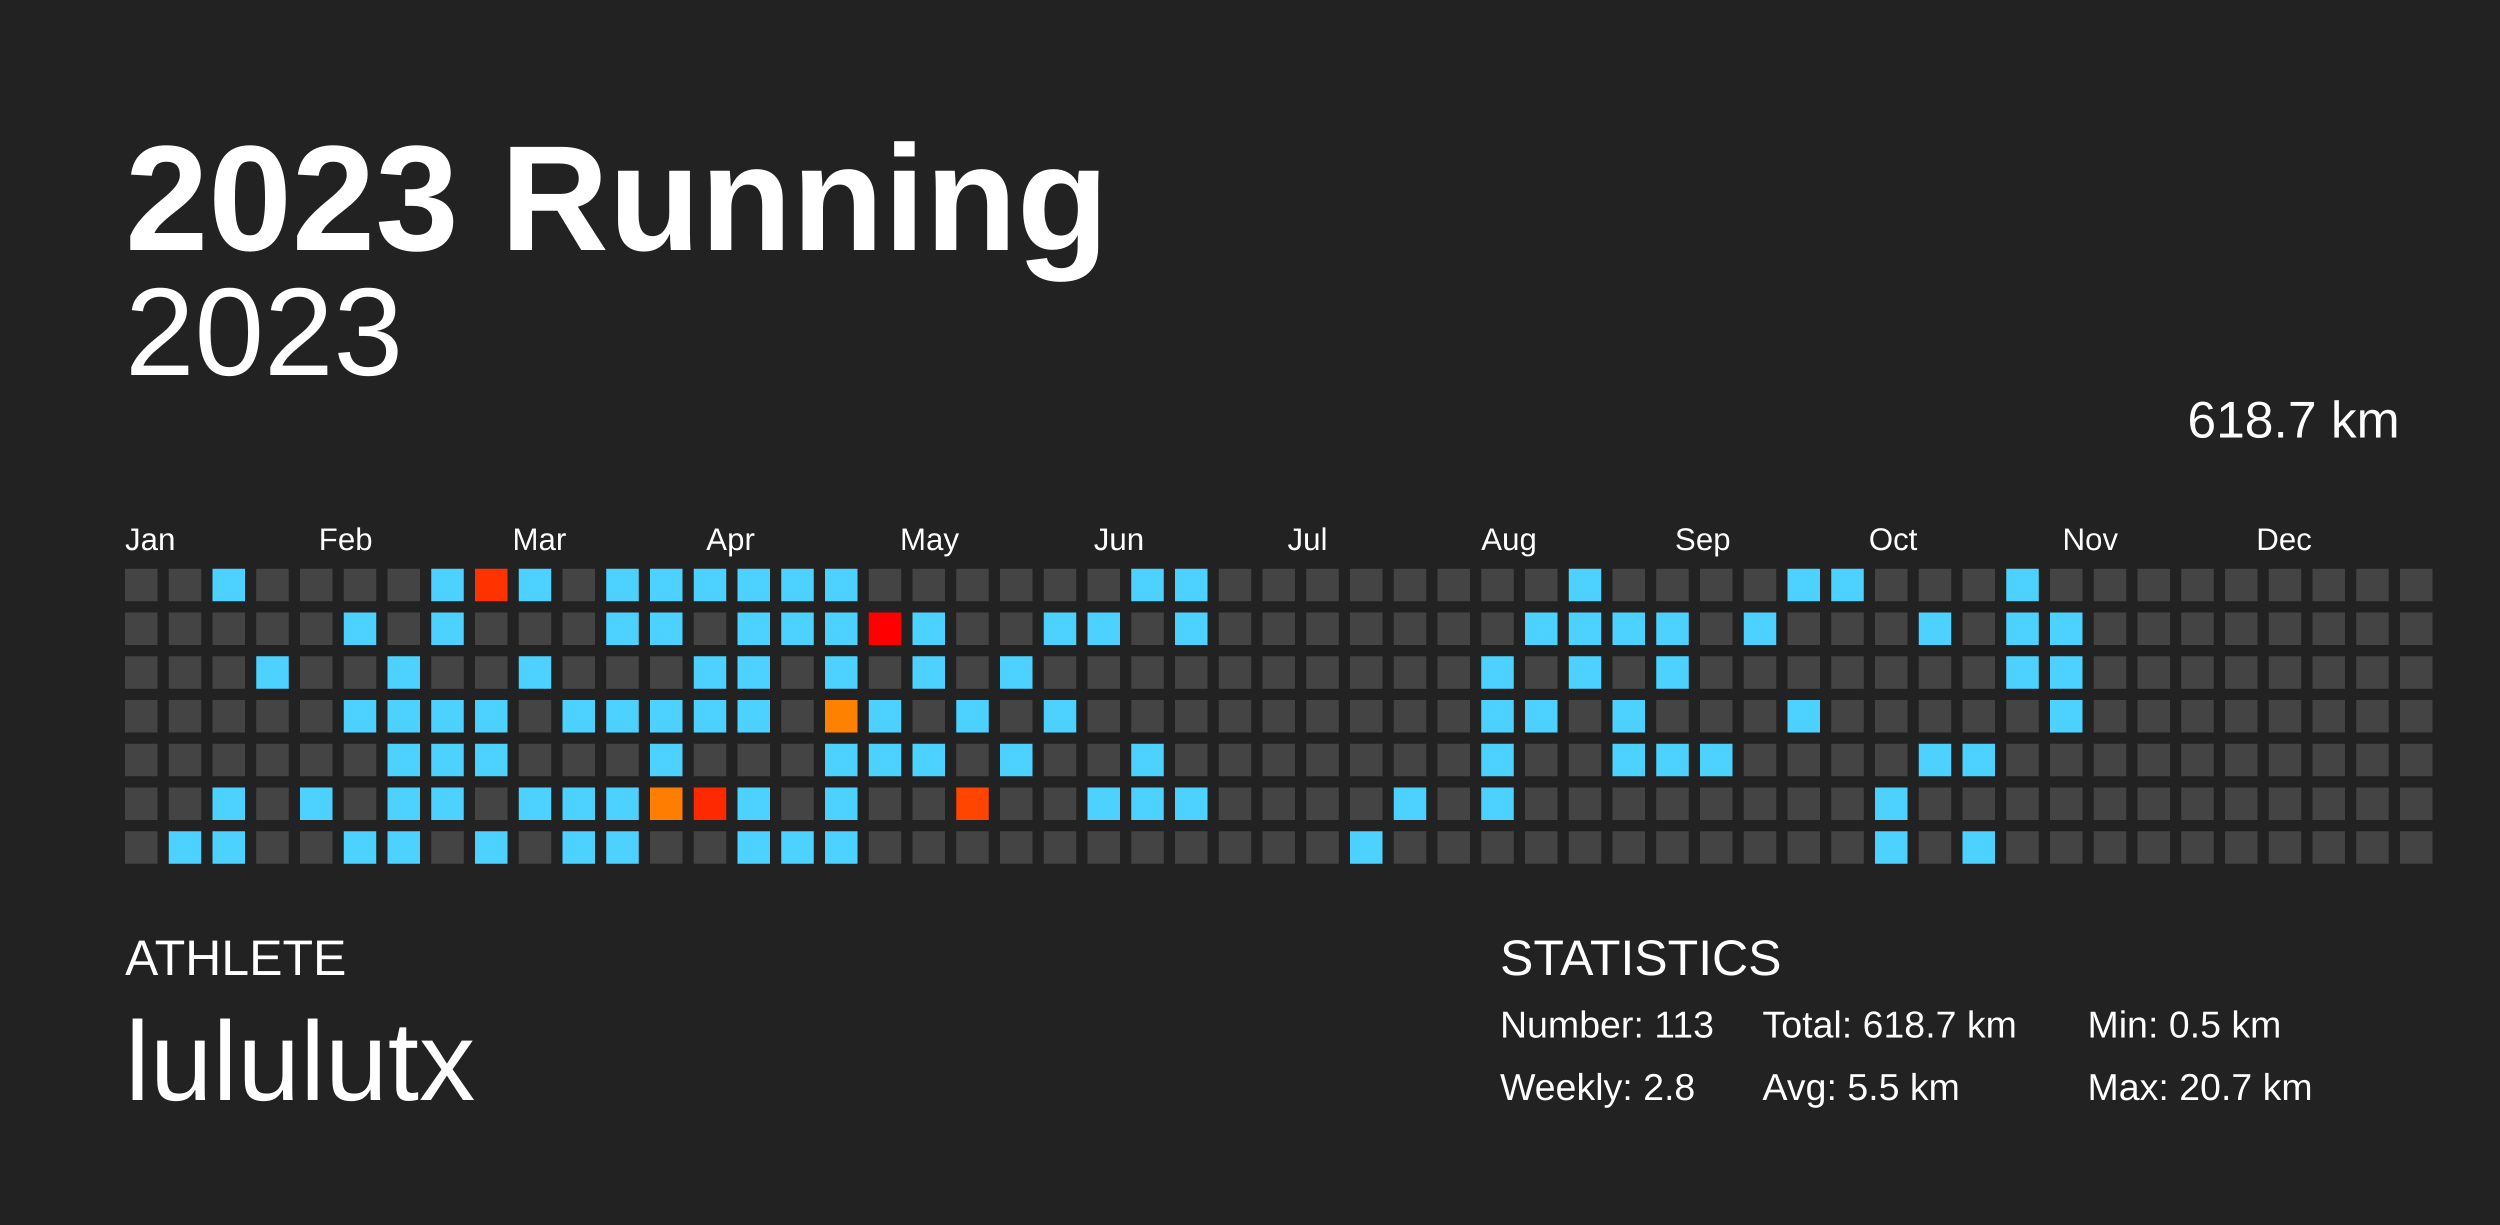
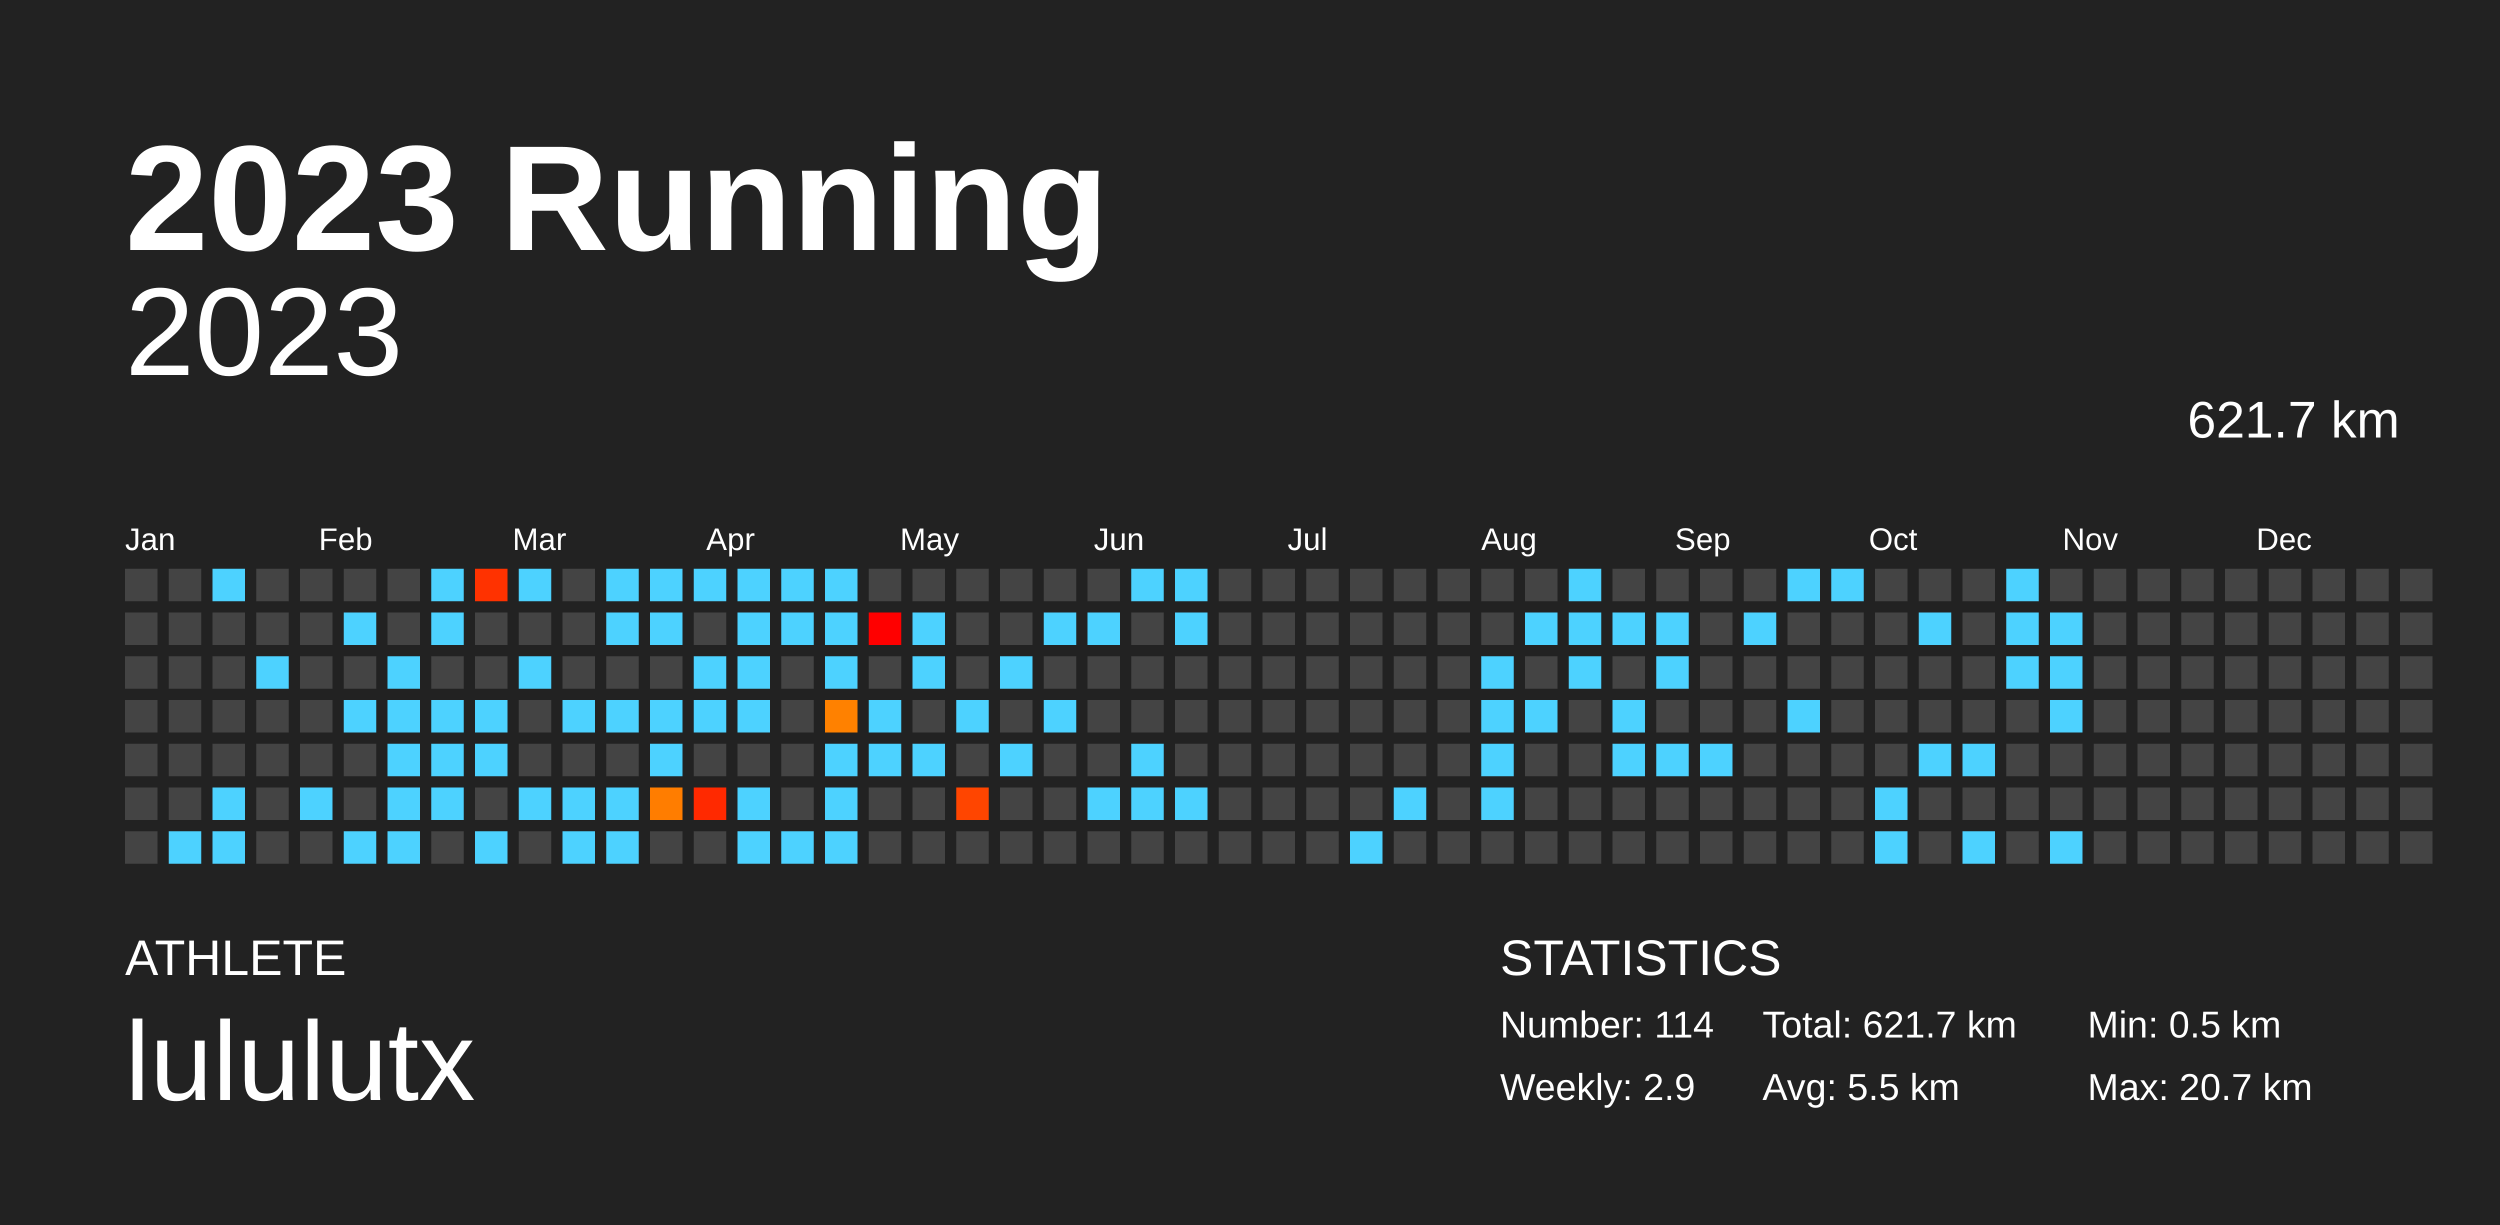
<svg xmlns="http://www.w3.org/2000/svg" baseProfile="full" height="98mm" version="1.1" viewBox="0,0,200,98" width="200mm">
  <defs />
  <rect fill="#222222" height="98" width="200" x="0" y="0" />
  <text fill="#FFFFFF" style="font-size:12px; font-family:Arial; font-weight:bold;" x="10" y="20">2023 Running</text>
  <text fill="#FFFFFF" style="font-size:4px; font-family:Arial" x="10" y="78">ATHLETE</text>
  <text fill="#FFFFFF" style="font-size:9px; font-family:Arial" x="10" y="88">lululutx</text>
  <text fill="#FFFFFF" style="font-size:4px; font-family:Arial" x="120" y="78">STATISTICS</text>
-   <text fill="#FFFFFF" style="font-size:3px; font-family:Arial" x="120" y="83">Number: 113</text>
-   <text fill="#FFFFFF" style="font-size:3px; font-family:Arial" x="120" y="88">Weekly: 2.8</text>
-   <text fill="#FFFFFF" style="font-size:3px; font-family:Arial" x="141" y="83">Total: 618.7 km</text>
+   <text fill="#FFFFFF" style="font-size:3px; font-family:Arial" x="120" y="83">Number: 114</text>
+   <text fill="#FFFFFF" style="font-size:3px; font-family:Arial" x="120" y="88">Weekly: 2.9</text>
+   <text fill="#FFFFFF" style="font-size:3px; font-family:Arial" x="141" y="83">Total: 621.7 km</text>
  <text fill="#FFFFFF" style="font-size:3px; font-family:Arial" x="141" y="88">Avg: 5.5 km</text>
  <text fill="#FFFFFF" style="font-size:3px; font-family:Arial" x="167" y="83">Min: 0.5 km</text>
  <text fill="#FFFFFF" style="font-size:3px; font-family:Arial" x="167" y="88">Max: 20.7 km</text>
  <text alignment-baseline="hanging" fill="#FFFFFF" style="font-size:10.0px; font-family:Arial;" x="10" y="30">2023</text>
-   <text alignment-baseline="hanging" fill="#FFFFFF" style="font-size:4.125px; font-family:Arial;" x="175" y="35">618.7 km</text>
+   <text alignment-baseline="hanging" fill="#FFFFFF" style="font-size:4.125px; font-family:Arial;" x="175" y="35">621.7 km</text>
  <text fill="#FFFFFF" style="font-size:2.5px; font-family:Arial" x="10.0" y="44">Jan</text>
  <text fill="#FFFFFF" style="font-size:2.5px; font-family:Arial" x="25.5" y="44">Feb</text>
  <text fill="#FFFFFF" style="font-size:2.5px; font-family:Arial" x="41.0" y="44">Mar</text>
  <text fill="#FFFFFF" style="font-size:2.5px; font-family:Arial" x="56.5" y="44">Apr</text>
  <text fill="#FFFFFF" style="font-size:2.5px; font-family:Arial" x="72.0" y="44">May</text>
  <text fill="#FFFFFF" style="font-size:2.5px; font-family:Arial" x="87.5" y="44">Jun</text>
  <text fill="#FFFFFF" style="font-size:2.5px; font-family:Arial" x="103.0" y="44">Jul</text>
  <text fill="#FFFFFF" style="font-size:2.5px; font-family:Arial" x="118.5" y="44">Aug</text>
  <text fill="#FFFFFF" style="font-size:2.5px; font-family:Arial" x="134.0" y="44">Sep</text>
  <text fill="#FFFFFF" style="font-size:2.5px; font-family:Arial" x="149.5" y="44">Oct</text>
  <text fill="#FFFFFF" style="font-size:2.5px; font-family:Arial" x="165.0" y="44">Nov</text>
  <text fill="#FFFFFF" style="font-size:2.5px; font-family:Arial" x="180.5" y="44">Dec</text>
  <rect fill="#444444" height="2.6" width="2.6" x="10.0" y="45.5" />
  <rect fill="#444444" height="2.6" width="2.6" x="10.0" y="49.0" />
  <rect fill="#444444" height="2.6" width="2.6" x="10.0" y="52.5" />
  <rect fill="#444444" height="2.6" width="2.6" x="10.0" y="56.0" />
  <rect fill="#444444" height="2.6" width="2.6" x="10.0" y="59.5" />
  <rect fill="#444444" height="2.6" width="2.6" x="10.0" y="63.0" />
  <rect fill="#444444" height="2.6" width="2.6" x="10.0" y="66.5" />
  <rect fill="#444444" height="2.6" width="2.6" x="13.5" y="45.5" />
  <rect fill="#444444" height="2.6" width="2.6" x="13.5" y="49.0" />
  <rect fill="#444444" height="2.6" width="2.6" x="13.5" y="52.5" />
  <rect fill="#444444" height="2.6" width="2.6" x="13.5" y="56.0" />
  <rect fill="#444444" height="2.6" width="2.6" x="13.5" y="59.5" />
  <rect fill="#444444" height="2.6" width="2.6" x="13.5" y="63.0" />
  <rect fill="#4dd2ff" height="2.6" width="2.6" x="13.5" y="66.5" />
  <rect fill="#4dd2ff" height="2.6" width="2.6" x="17.0" y="45.5" />
  <rect fill="#444444" height="2.6" width="2.6" x="17.0" y="49.0" />
  <rect fill="#444444" height="2.6" width="2.6" x="17.0" y="52.5" />
  <rect fill="#444444" height="2.6" width="2.6" x="17.0" y="56.0" />
  <rect fill="#444444" height="2.6" width="2.6" x="17.0" y="59.5" />
  <rect fill="#4dd2ff" height="2.6" width="2.6" x="17.0" y="63.0" />
  <rect fill="#4dd2ff" height="2.6" width="2.6" x="17.0" y="66.5" />
  <rect fill="#444444" height="2.6" width="2.6" x="20.5" y="45.5" />
  <rect fill="#444444" height="2.6" width="2.6" x="20.5" y="49.0" />
  <rect fill="#4dd2ff" height="2.6" width="2.6" x="20.5" y="52.5" />
  <rect fill="#444444" height="2.6" width="2.6" x="20.5" y="56.0" />
  <rect fill="#444444" height="2.6" width="2.6" x="20.5" y="59.5" />
  <rect fill="#444444" height="2.6" width="2.6" x="20.5" y="63.0" />
  <rect fill="#444444" height="2.6" width="2.6" x="20.5" y="66.5" />
  <rect fill="#444444" height="2.6" width="2.6" x="24.0" y="45.5" />
  <rect fill="#444444" height="2.6" width="2.6" x="24.0" y="49.0" />
  <rect fill="#444444" height="2.6" width="2.6" x="24.0" y="52.5" />
  <rect fill="#444444" height="2.6" width="2.6" x="24.0" y="56.0" />
  <rect fill="#444444" height="2.6" width="2.6" x="24.0" y="59.5" />
  <rect fill="#4dd2ff" height="2.6" width="2.6" x="24.0" y="63.0" />
  <rect fill="#444444" height="2.6" width="2.6" x="24.0" y="66.5" />
  <rect fill="#444444" height="2.6" width="2.6" x="27.5" y="45.5" />
  <rect fill="#4dd2ff" height="2.6" width="2.6" x="27.5" y="49.0" />
  <rect fill="#444444" height="2.6" width="2.6" x="27.5" y="52.5" />
  <rect fill="#4dd2ff" height="2.6" width="2.6" x="27.5" y="56.0" />
  <rect fill="#444444" height="2.6" width="2.6" x="27.5" y="59.5" />
  <rect fill="#444444" height="2.6" width="2.6" x="27.5" y="63.0" />
  <rect fill="#4dd2ff" height="2.6" width="2.6" x="27.5" y="66.5" />
  <rect fill="#444444" height="2.6" width="2.6" x="31.0" y="45.5" />
  <rect fill="#444444" height="2.6" width="2.6" x="31.0" y="49.0" />
  <rect fill="#4dd2ff" height="2.6" width="2.6" x="31.0" y="52.5" />
  <rect fill="#4dd2ff" height="2.6" width="2.6" x="31.0" y="56.0" />
  <rect fill="#4dd2ff" height="2.6" width="2.6" x="31.0" y="59.5" />
  <rect fill="#4dd2ff" height="2.6" width="2.6" x="31.0" y="63.0" />
  <rect fill="#4dd2ff" height="2.6" width="2.6" x="31.0" y="66.5" />
  <rect fill="#4dd2ff" height="2.6" width="2.6" x="34.5" y="45.5" />
  <rect fill="#4dd2ff" height="2.6" width="2.6" x="34.5" y="49.0" />
  <rect fill="#444444" height="2.6" width="2.6" x="34.5" y="52.5" />
  <rect fill="#4dd2ff" height="2.6" width="2.6" x="34.5" y="56.0" />
  <rect fill="#4dd2ff" height="2.6" width="2.6" x="34.5" y="59.5" />
  <rect fill="#4dd2ff" height="2.6" width="2.6" x="34.5" y="63.0" />
  <rect fill="#444444" height="2.6" width="2.6" x="34.5" y="66.5" />
  <rect fill="#ff3200" height="2.6" width="2.6" x="38.0" y="45.5" />
  <rect fill="#444444" height="2.6" width="2.6" x="38.0" y="49.0" />
  <rect fill="#444444" height="2.6" width="2.6" x="38.0" y="52.5" />
  <rect fill="#4dd2ff" height="2.6" width="2.6" x="38.0" y="56.0" />
  <rect fill="#4dd2ff" height="2.6" width="2.6" x="38.0" y="59.5" />
  <rect fill="#444444" height="2.6" width="2.6" x="38.0" y="63.0" />
  <rect fill="#4dd2ff" height="2.6" width="2.6" x="38.0" y="66.5" />
  <rect fill="#4dd2ff" height="2.6" width="2.6" x="41.5" y="45.5" />
  <rect fill="#444444" height="2.6" width="2.6" x="41.5" y="49.0" />
  <rect fill="#4dd2ff" height="2.6" width="2.6" x="41.5" y="52.5" />
  <rect fill="#444444" height="2.6" width="2.6" x="41.5" y="56.0" />
  <rect fill="#444444" height="2.6" width="2.6" x="41.5" y="59.5" />
  <rect fill="#4dd2ff" height="2.6" width="2.6" x="41.5" y="63.0" />
  <rect fill="#444444" height="2.6" width="2.6" x="41.5" y="66.5" />
  <rect fill="#444444" height="2.6" width="2.6" x="45.0" y="45.5" />
  <rect fill="#444444" height="2.6" width="2.6" x="45.0" y="49.0" />
  <rect fill="#444444" height="2.6" width="2.6" x="45.0" y="52.5" />
  <rect fill="#4dd2ff" height="2.6" width="2.6" x="45.0" y="56.0" />
  <rect fill="#444444" height="2.6" width="2.6" x="45.0" y="59.5" />
  <rect fill="#4dd2ff" height="2.6" width="2.6" x="45.0" y="63.0" />
  <rect fill="#4dd2ff" height="2.6" width="2.6" x="45.0" y="66.5" />
  <rect fill="#4dd2ff" height="2.6" width="2.6" x="48.5" y="45.5" />
  <rect fill="#4dd2ff" height="2.6" width="2.6" x="48.5" y="49.0" />
  <rect fill="#444444" height="2.6" width="2.6" x="48.5" y="52.5" />
  <rect fill="#4dd2ff" height="2.6" width="2.6" x="48.5" y="56.0" />
  <rect fill="#444444" height="2.6" width="2.6" x="48.5" y="59.5" />
  <rect fill="#4dd2ff" height="2.6" width="2.6" x="48.5" y="63.0" />
  <rect fill="#4dd2ff" height="2.6" width="2.6" x="48.5" y="66.5" />
  <rect fill="#4dd2ff" height="2.6" width="2.6" x="52.0" y="45.5" />
  <rect fill="#4dd2ff" height="2.6" width="2.6" x="52.0" y="49.0" />
  <rect fill="#444444" height="2.6" width="2.6" x="52.0" y="52.5" />
  <rect fill="#4dd2ff" height="2.6" width="2.6" x="52.0" y="56.0" />
  <rect fill="#4dd2ff" height="2.6" width="2.6" x="52.0" y="59.5" />
  <rect fill="#ff7d00" height="2.6" width="2.6" x="52.0" y="63.0" />
  <rect fill="#444444" height="2.6" width="2.6" x="52.0" y="66.5" />
  <rect fill="#4dd2ff" height="2.6" width="2.6" x="55.5" y="45.5" />
  <rect fill="#444444" height="2.6" width="2.6" x="55.5" y="49.0" />
  <rect fill="#4dd2ff" height="2.6" width="2.6" x="55.5" y="52.5" />
  <rect fill="#4dd2ff" height="2.6" width="2.6" x="55.5" y="56.0" />
  <rect fill="#444444" height="2.6" width="2.6" x="55.5" y="59.5" />
  <rect fill="#ff2900" height="2.6" width="2.6" x="55.5" y="63.0" />
  <rect fill="#444444" height="2.6" width="2.6" x="55.5" y="66.5" />
  <rect fill="#4dd2ff" height="2.6" width="2.6" x="59.0" y="45.5" />
  <rect fill="#4dd2ff" height="2.6" width="2.6" x="59.0" y="49.0" />
  <rect fill="#4dd2ff" height="2.6" width="2.6" x="59.0" y="52.5" />
  <rect fill="#4dd2ff" height="2.6" width="2.6" x="59.0" y="56.0" />
  <rect fill="#444444" height="2.6" width="2.6" x="59.0" y="59.5" />
  <rect fill="#4dd2ff" height="2.6" width="2.6" x="59.0" y="63.0" />
  <rect fill="#4dd2ff" height="2.6" width="2.6" x="59.0" y="66.5" />
  <rect fill="#4dd2ff" height="2.6" width="2.6" x="62.5" y="45.5" />
  <rect fill="#4dd2ff" height="2.6" width="2.6" x="62.5" y="49.0" />
  <rect fill="#444444" height="2.6" width="2.6" x="62.5" y="52.5" />
  <rect fill="#444444" height="2.6" width="2.6" x="62.5" y="56.0" />
  <rect fill="#444444" height="2.6" width="2.6" x="62.5" y="59.5" />
  <rect fill="#444444" height="2.6" width="2.6" x="62.5" y="63.0" />
  <rect fill="#4dd2ff" height="2.6" width="2.6" x="62.5" y="66.5" />
  <rect fill="#4dd2ff" height="2.6" width="2.6" x="66.0" y="45.5" />
  <rect fill="#4dd2ff" height="2.6" width="2.6" x="66.0" y="49.0" />
  <rect fill="#4dd2ff" height="2.6" width="2.6" x="66.0" y="52.5" />
  <rect fill="#ff8100" height="2.6" width="2.6" x="66.0" y="56.0" />
  <rect fill="#4dd2ff" height="2.6" width="2.6" x="66.0" y="59.5" />
  <rect fill="#4dd2ff" height="2.6" width="2.6" x="66.0" y="63.0" />
  <rect fill="#4dd2ff" height="2.6" width="2.6" x="66.0" y="66.5" />
  <rect fill="#444444" height="2.6" width="2.6" x="69.5" y="45.5" />
  <rect fill="red" height="2.6" width="2.6" x="69.5" y="49.0" />
  <rect fill="#444444" height="2.6" width="2.6" x="69.5" y="52.5" />
  <rect fill="#4dd2ff" height="2.6" width="2.6" x="69.5" y="56.0" />
  <rect fill="#4dd2ff" height="2.6" width="2.6" x="69.5" y="59.5" />
  <rect fill="#444444" height="2.6" width="2.6" x="69.5" y="63.0" />
  <rect fill="#444444" height="2.6" width="2.6" x="69.5" y="66.5" />
  <rect fill="#444444" height="2.6" width="2.6" x="73.0" y="45.5" />
  <rect fill="#4dd2ff" height="2.6" width="2.6" x="73.0" y="49.0" />
  <rect fill="#4dd2ff" height="2.6" width="2.6" x="73.0" y="52.5" />
  <rect fill="#444444" height="2.6" width="2.6" x="73.0" y="56.0" />
  <rect fill="#4dd2ff" height="2.6" width="2.6" x="73.0" y="59.5" />
  <rect fill="#444444" height="2.6" width="2.6" x="73.0" y="63.0" />
  <rect fill="#444444" height="2.6" width="2.6" x="73.0" y="66.5" />
  <rect fill="#444444" height="2.6" width="2.6" x="76.5" y="45.5" />
  <rect fill="#444444" height="2.6" width="2.6" x="76.5" y="49.0" />
  <rect fill="#444444" height="2.6" width="2.6" x="76.5" y="52.5" />
  <rect fill="#4dd2ff" height="2.6" width="2.6" x="76.5" y="56.0" />
  <rect fill="#444444" height="2.6" width="2.6" x="76.5" y="59.5" />
  <rect fill="#ff4500" height="2.6" width="2.6" x="76.5" y="63.0" />
  <rect fill="#444444" height="2.6" width="2.6" x="76.5" y="66.5" />
  <rect fill="#444444" height="2.6" width="2.6" x="80.0" y="45.5" />
  <rect fill="#444444" height="2.6" width="2.6" x="80.0" y="49.0" />
  <rect fill="#4dd2ff" height="2.6" width="2.6" x="80.0" y="52.5" />
  <rect fill="#444444" height="2.6" width="2.6" x="80.0" y="56.0" />
  <rect fill="#4dd2ff" height="2.6" width="2.6" x="80.0" y="59.5" />
  <rect fill="#444444" height="2.6" width="2.6" x="80.0" y="63.0" />
  <rect fill="#444444" height="2.6" width="2.6" x="80.0" y="66.5" />
  <rect fill="#444444" height="2.6" width="2.6" x="83.5" y="45.5" />
  <rect fill="#4dd2ff" height="2.6" width="2.6" x="83.5" y="49.0" />
  <rect fill="#444444" height="2.6" width="2.6" x="83.5" y="52.5" />
  <rect fill="#4dd2ff" height="2.6" width="2.6" x="83.5" y="56.0" />
  <rect fill="#444444" height="2.6" width="2.6" x="83.5" y="59.5" />
  <rect fill="#444444" height="2.6" width="2.6" x="83.5" y="63.0" />
  <rect fill="#444444" height="2.6" width="2.6" x="83.5" y="66.5" />
  <rect fill="#444444" height="2.6" width="2.6" x="87.0" y="45.5" />
  <rect fill="#4dd2ff" height="2.6" width="2.6" x="87.0" y="49.0" />
  <rect fill="#444444" height="2.6" width="2.6" x="87.0" y="52.5" />
  <rect fill="#444444" height="2.6" width="2.6" x="87.0" y="56.0" />
  <rect fill="#444444" height="2.6" width="2.6" x="87.0" y="59.5" />
  <rect fill="#4dd2ff" height="2.6" width="2.6" x="87.0" y="63.0" />
  <rect fill="#444444" height="2.6" width="2.6" x="87.0" y="66.5" />
  <rect fill="#4dd2ff" height="2.6" width="2.6" x="90.5" y="45.5" />
  <rect fill="#444444" height="2.6" width="2.6" x="90.5" y="49.0" />
  <rect fill="#444444" height="2.6" width="2.6" x="90.5" y="52.5" />
  <rect fill="#444444" height="2.6" width="2.6" x="90.5" y="56.0" />
  <rect fill="#4dd2ff" height="2.6" width="2.6" x="90.5" y="59.5" />
  <rect fill="#4dd2ff" height="2.6" width="2.6" x="90.5" y="63.0" />
  <rect fill="#444444" height="2.6" width="2.6" x="90.5" y="66.5" />
  <rect fill="#4dd2ff" height="2.6" width="2.6" x="94.0" y="45.5" />
  <rect fill="#4dd2ff" height="2.6" width="2.6" x="94.0" y="49.0" />
  <rect fill="#444444" height="2.6" width="2.6" x="94.0" y="52.5" />
  <rect fill="#444444" height="2.6" width="2.6" x="94.0" y="56.0" />
  <rect fill="#444444" height="2.6" width="2.6" x="94.0" y="59.5" />
  <rect fill="#4dd2ff" height="2.6" width="2.6" x="94.0" y="63.0" />
  <rect fill="#444444" height="2.6" width="2.6" x="94.0" y="66.5" />
  <rect fill="#444444" height="2.6" width="2.6" x="97.5" y="45.5" />
  <rect fill="#444444" height="2.6" width="2.6" x="97.5" y="49.0" />
  <rect fill="#444444" height="2.6" width="2.6" x="97.5" y="52.5" />
  <rect fill="#444444" height="2.6" width="2.6" x="97.5" y="56.0" />
  <rect fill="#444444" height="2.6" width="2.6" x="97.5" y="59.5" />
  <rect fill="#444444" height="2.6" width="2.6" x="97.5" y="63.0" />
  <rect fill="#444444" height="2.6" width="2.6" x="97.5" y="66.5" />
  <rect fill="#444444" height="2.6" width="2.6" x="101.0" y="45.5" />
  <rect fill="#444444" height="2.6" width="2.6" x="101.0" y="49.0" />
  <rect fill="#444444" height="2.6" width="2.6" x="101.0" y="52.5" />
  <rect fill="#444444" height="2.6" width="2.6" x="101.0" y="56.0" />
  <rect fill="#444444" height="2.6" width="2.6" x="101.0" y="59.5" />
  <rect fill="#444444" height="2.6" width="2.6" x="101.0" y="63.0" />
  <rect fill="#444444" height="2.6" width="2.6" x="101.0" y="66.5" />
  <rect fill="#444444" height="2.6" width="2.6" x="104.5" y="45.5" />
  <rect fill="#444444" height="2.6" width="2.6" x="104.5" y="49.0" />
  <rect fill="#444444" height="2.6" width="2.6" x="104.5" y="52.5" />
  <rect fill="#444444" height="2.6" width="2.6" x="104.5" y="56.0" />
  <rect fill="#444444" height="2.6" width="2.6" x="104.5" y="59.5" />
  <rect fill="#444444" height="2.6" width="2.6" x="104.5" y="63.0" />
  <rect fill="#444444" height="2.6" width="2.6" x="104.5" y="66.5" />
  <rect fill="#444444" height="2.6" width="2.6" x="108.0" y="45.5" />
  <rect fill="#444444" height="2.6" width="2.6" x="108.0" y="49.0" />
  <rect fill="#444444" height="2.6" width="2.6" x="108.0" y="52.5" />
  <rect fill="#444444" height="2.6" width="2.6" x="108.0" y="56.0" />
  <rect fill="#444444" height="2.6" width="2.6" x="108.0" y="59.5" />
  <rect fill="#444444" height="2.6" width="2.6" x="108.0" y="63.0" />
  <rect fill="#4dd2ff" height="2.6" width="2.6" x="108.0" y="66.5" />
  <rect fill="#444444" height="2.6" width="2.6" x="111.5" y="45.5" />
  <rect fill="#444444" height="2.6" width="2.6" x="111.5" y="49.0" />
  <rect fill="#444444" height="2.6" width="2.6" x="111.5" y="52.5" />
  <rect fill="#444444" height="2.6" width="2.6" x="111.5" y="56.0" />
  <rect fill="#444444" height="2.6" width="2.6" x="111.5" y="59.5" />
  <rect fill="#4dd2ff" height="2.6" width="2.6" x="111.5" y="63.0" />
  <rect fill="#444444" height="2.6" width="2.6" x="111.5" y="66.5" />
  <rect fill="#444444" height="2.6" width="2.6" x="115.0" y="45.5" />
  <rect fill="#444444" height="2.6" width="2.6" x="115.0" y="49.0" />
  <rect fill="#444444" height="2.6" width="2.6" x="115.0" y="52.5" />
  <rect fill="#444444" height="2.6" width="2.6" x="115.0" y="56.0" />
  <rect fill="#444444" height="2.6" width="2.6" x="115.0" y="59.5" />
  <rect fill="#444444" height="2.6" width="2.6" x="115.0" y="63.0" />
  <rect fill="#444444" height="2.6" width="2.6" x="115.0" y="66.5" />
  <rect fill="#444444" height="2.6" width="2.6" x="118.5" y="45.5" />
  <rect fill="#444444" height="2.6" width="2.6" x="118.5" y="49.0" />
  <rect fill="#4dd2ff" height="2.6" width="2.6" x="118.5" y="52.5" />
  <rect fill="#4dd2ff" height="2.6" width="2.6" x="118.5" y="56.0" />
  <rect fill="#4dd2ff" height="2.6" width="2.6" x="118.5" y="59.5" />
  <rect fill="#4dd2ff" height="2.6" width="2.6" x="118.5" y="63.0" />
  <rect fill="#444444" height="2.6" width="2.6" x="118.5" y="66.5" />
  <rect fill="#444444" height="2.6" width="2.6" x="122.0" y="45.5" />
  <rect fill="#4dd2ff" height="2.6" width="2.6" x="122.0" y="49.0" />
  <rect fill="#444444" height="2.6" width="2.6" x="122.0" y="52.5" />
  <rect fill="#4dd2ff" height="2.6" width="2.6" x="122.0" y="56.0" />
  <rect fill="#444444" height="2.6" width="2.6" x="122.0" y="59.5" />
  <rect fill="#444444" height="2.6" width="2.6" x="122.0" y="63.0" />
  <rect fill="#444444" height="2.6" width="2.6" x="122.0" y="66.5" />
  <rect fill="#4dd2ff" height="2.6" width="2.6" x="125.5" y="45.5" />
  <rect fill="#4dd2ff" height="2.6" width="2.6" x="125.5" y="49.0" />
  <rect fill="#4dd2ff" height="2.6" width="2.6" x="125.5" y="52.5" />
  <rect fill="#444444" height="2.6" width="2.6" x="125.5" y="56.0" />
  <rect fill="#444444" height="2.6" width="2.6" x="125.5" y="59.5" />
  <rect fill="#444444" height="2.6" width="2.6" x="125.5" y="63.0" />
  <rect fill="#444444" height="2.6" width="2.6" x="125.5" y="66.5" />
  <rect fill="#444444" height="2.6" width="2.6" x="129.0" y="45.5" />
  <rect fill="#4dd2ff" height="2.6" width="2.6" x="129.0" y="49.0" />
  <rect fill="#444444" height="2.6" width="2.6" x="129.0" y="52.5" />
  <rect fill="#4dd2ff" height="2.6" width="2.6" x="129.0" y="56.0" />
  <rect fill="#4dd2ff" height="2.6" width="2.6" x="129.0" y="59.5" />
  <rect fill="#444444" height="2.6" width="2.6" x="129.0" y="63.0" />
  <rect fill="#444444" height="2.6" width="2.6" x="129.0" y="66.5" />
  <rect fill="#444444" height="2.6" width="2.6" x="132.5" y="45.5" />
  <rect fill="#4dd2ff" height="2.6" width="2.6" x="132.5" y="49.0" />
  <rect fill="#4dd2ff" height="2.6" width="2.6" x="132.5" y="52.5" />
  <rect fill="#444444" height="2.6" width="2.6" x="132.5" y="56.0" />
  <rect fill="#4dd2ff" height="2.6" width="2.6" x="132.5" y="59.5" />
  <rect fill="#444444" height="2.6" width="2.6" x="132.5" y="63.0" />
  <rect fill="#444444" height="2.6" width="2.6" x="132.5" y="66.5" />
  <rect fill="#444444" height="2.6" width="2.6" x="136.0" y="45.5" />
  <rect fill="#444444" height="2.6" width="2.6" x="136.0" y="49.0" />
  <rect fill="#444444" height="2.6" width="2.6" x="136.0" y="52.5" />
  <rect fill="#444444" height="2.6" width="2.6" x="136.0" y="56.0" />
  <rect fill="#4dd2ff" height="2.6" width="2.6" x="136.0" y="59.5" />
  <rect fill="#444444" height="2.6" width="2.6" x="136.0" y="63.0" />
  <rect fill="#444444" height="2.6" width="2.6" x="136.0" y="66.5" />
  <rect fill="#444444" height="2.6" width="2.6" x="139.5" y="45.5" />
  <rect fill="#4dd2ff" height="2.6" width="2.6" x="139.5" y="49.0" />
  <rect fill="#444444" height="2.6" width="2.6" x="139.5" y="52.5" />
  <rect fill="#444444" height="2.6" width="2.6" x="139.5" y="56.0" />
  <rect fill="#444444" height="2.6" width="2.6" x="139.5" y="59.5" />
  <rect fill="#444444" height="2.6" width="2.6" x="139.5" y="63.0" />
  <rect fill="#444444" height="2.6" width="2.6" x="139.5" y="66.5" />
  <rect fill="#4dd2ff" height="2.6" width="2.6" x="143.0" y="45.5" />
  <rect fill="#444444" height="2.6" width="2.6" x="143.0" y="49.0" />
  <rect fill="#444444" height="2.6" width="2.6" x="143.0" y="52.5" />
  <rect fill="#4dd2ff" height="2.6" width="2.6" x="143.0" y="56.0" />
  <rect fill="#444444" height="2.6" width="2.6" x="143.0" y="59.5" />
  <rect fill="#444444" height="2.6" width="2.6" x="143.0" y="63.0" />
  <rect fill="#444444" height="2.6" width="2.6" x="143.0" y="66.5" />
  <rect fill="#4dd2ff" height="2.6" width="2.6" x="146.5" y="45.5" />
  <rect fill="#444444" height="2.6" width="2.6" x="146.5" y="49.0" />
  <rect fill="#444444" height="2.6" width="2.6" x="146.5" y="52.5" />
  <rect fill="#444444" height="2.6" width="2.6" x="146.5" y="56.0" />
  <rect fill="#444444" height="2.6" width="2.6" x="146.5" y="59.5" />
  <rect fill="#444444" height="2.6" width="2.6" x="146.5" y="63.0" />
  <rect fill="#444444" height="2.6" width="2.6" x="146.5" y="66.5" />
  <rect fill="#444444" height="2.6" width="2.6" x="150.0" y="45.5" />
  <rect fill="#444444" height="2.6" width="2.6" x="150.0" y="49.0" />
  <rect fill="#444444" height="2.6" width="2.6" x="150.0" y="52.5" />
  <rect fill="#444444" height="2.6" width="2.6" x="150.0" y="56.0" />
  <rect fill="#444444" height="2.6" width="2.6" x="150.0" y="59.5" />
  <rect fill="#4dd2ff" height="2.6" width="2.6" x="150.0" y="63.0" />
  <rect fill="#4dd2ff" height="2.6" width="2.6" x="150.0" y="66.5" />
  <rect fill="#444444" height="2.6" width="2.6" x="153.5" y="45.5" />
  <rect fill="#4dd2ff" height="2.6" width="2.6" x="153.5" y="49.0" />
  <rect fill="#444444" height="2.6" width="2.6" x="153.5" y="52.5" />
  <rect fill="#444444" height="2.6" width="2.6" x="153.5" y="56.0" />
  <rect fill="#4dd2ff" height="2.6" width="2.6" x="153.5" y="59.5" />
  <rect fill="#444444" height="2.6" width="2.6" x="153.5" y="63.0" />
  <rect fill="#444444" height="2.6" width="2.6" x="153.5" y="66.5" />
  <rect fill="#444444" height="2.6" width="2.6" x="157.0" y="45.5" />
  <rect fill="#444444" height="2.6" width="2.6" x="157.0" y="49.0" />
  <rect fill="#444444" height="2.6" width="2.6" x="157.0" y="52.5" />
  <rect fill="#444444" height="2.6" width="2.6" x="157.0" y="56.0" />
  <rect fill="#4dd2ff" height="2.6" width="2.6" x="157.0" y="59.5" />
  <rect fill="#444444" height="2.6" width="2.6" x="157.0" y="63.0" />
  <rect fill="#4dd2ff" height="2.6" width="2.6" x="157.0" y="66.5" />
  <rect fill="#4dd2ff" height="2.6" width="2.6" x="160.5" y="45.5" />
  <rect fill="#4dd2ff" height="2.6" width="2.6" x="160.5" y="49.0" />
  <rect fill="#4dd2ff" height="2.6" width="2.6" x="160.5" y="52.5" />
  <rect fill="#444444" height="2.6" width="2.6" x="160.5" y="56.0" />
  <rect fill="#444444" height="2.6" width="2.6" x="160.5" y="59.5" />
  <rect fill="#444444" height="2.6" width="2.6" x="160.5" y="63.0" />
  <rect fill="#444444" height="2.6" width="2.6" x="160.5" y="66.5" />
  <rect fill="#444444" height="2.6" width="2.6" x="164.0" y="45.5" />
  <rect fill="#4dd2ff" height="2.6" width="2.6" x="164.0" y="49.0" />
  <rect fill="#4dd2ff" height="2.6" width="2.6" x="164.0" y="52.5" />
  <rect fill="#4dd2ff" height="2.6" width="2.6" x="164.0" y="56.0" />
  <rect fill="#444444" height="2.6" width="2.6" x="164.0" y="59.5" />
  <rect fill="#444444" height="2.6" width="2.6" x="164.0" y="63.0" />
-   <rect fill="#444444" height="2.6" width="2.6" x="164.0" y="66.5" />
+   <rect fill="#4dd2ff" height="2.6" width="2.6" x="164.0" y="66.5" />
  <rect fill="#444444" height="2.6" width="2.6" x="167.5" y="45.5" />
  <rect fill="#444444" height="2.6" width="2.6" x="167.5" y="49.0" />
  <rect fill="#444444" height="2.6" width="2.6" x="167.5" y="52.5" />
  <rect fill="#444444" height="2.6" width="2.6" x="167.5" y="56.0" />
  <rect fill="#444444" height="2.6" width="2.6" x="167.5" y="59.5" />
  <rect fill="#444444" height="2.6" width="2.6" x="167.5" y="63.0" />
  <rect fill="#444444" height="2.6" width="2.6" x="167.5" y="66.5" />
  <rect fill="#444444" height="2.6" width="2.6" x="171.0" y="45.5" />
  <rect fill="#444444" height="2.6" width="2.6" x="171.0" y="49.0" />
  <rect fill="#444444" height="2.6" width="2.6" x="171.0" y="52.5" />
  <rect fill="#444444" height="2.6" width="2.6" x="171.0" y="56.0" />
  <rect fill="#444444" height="2.6" width="2.6" x="171.0" y="59.5" />
  <rect fill="#444444" height="2.6" width="2.6" x="171.0" y="63.0" />
  <rect fill="#444444" height="2.6" width="2.6" x="171.0" y="66.5" />
  <rect fill="#444444" height="2.6" width="2.6" x="174.5" y="45.5" />
  <rect fill="#444444" height="2.6" width="2.6" x="174.5" y="49.0" />
  <rect fill="#444444" height="2.6" width="2.6" x="174.5" y="52.5" />
  <rect fill="#444444" height="2.6" width="2.6" x="174.5" y="56.0" />
  <rect fill="#444444" height="2.6" width="2.6" x="174.5" y="59.5" />
  <rect fill="#444444" height="2.6" width="2.6" x="174.5" y="63.0" />
  <rect fill="#444444" height="2.6" width="2.6" x="174.5" y="66.5" />
  <rect fill="#444444" height="2.6" width="2.6" x="178.0" y="45.5" />
  <rect fill="#444444" height="2.6" width="2.6" x="178.0" y="49.0" />
  <rect fill="#444444" height="2.6" width="2.6" x="178.0" y="52.5" />
  <rect fill="#444444" height="2.6" width="2.6" x="178.0" y="56.0" />
  <rect fill="#444444" height="2.6" width="2.6" x="178.0" y="59.5" />
  <rect fill="#444444" height="2.6" width="2.6" x="178.0" y="63.0" />
  <rect fill="#444444" height="2.6" width="2.6" x="178.0" y="66.5" />
  <rect fill="#444444" height="2.6" width="2.6" x="181.5" y="45.5" />
  <rect fill="#444444" height="2.6" width="2.6" x="181.5" y="49.0" />
  <rect fill="#444444" height="2.6" width="2.6" x="181.5" y="52.5" />
  <rect fill="#444444" height="2.6" width="2.6" x="181.5" y="56.0" />
  <rect fill="#444444" height="2.6" width="2.6" x="181.5" y="59.5" />
  <rect fill="#444444" height="2.6" width="2.6" x="181.5" y="63.0" />
  <rect fill="#444444" height="2.6" width="2.6" x="181.5" y="66.5" />
  <rect fill="#444444" height="2.6" width="2.6" x="185.0" y="45.5" />
  <rect fill="#444444" height="2.6" width="2.6" x="185.0" y="49.0" />
  <rect fill="#444444" height="2.6" width="2.6" x="185.0" y="52.5" />
  <rect fill="#444444" height="2.6" width="2.6" x="185.0" y="56.0" />
  <rect fill="#444444" height="2.6" width="2.6" x="185.0" y="59.5" />
  <rect fill="#444444" height="2.6" width="2.6" x="185.0" y="63.0" />
  <rect fill="#444444" height="2.6" width="2.6" x="185.0" y="66.5" />
  <rect fill="#444444" height="2.6" width="2.6" x="188.5" y="45.5" />
  <rect fill="#444444" height="2.6" width="2.6" x="188.5" y="49.0" />
  <rect fill="#444444" height="2.6" width="2.6" x="188.5" y="52.5" />
  <rect fill="#444444" height="2.6" width="2.6" x="188.5" y="56.0" />
  <rect fill="#444444" height="2.6" width="2.6" x="188.5" y="59.5" />
  <rect fill="#444444" height="2.6" width="2.6" x="188.5" y="63.0" />
  <rect fill="#444444" height="2.6" width="2.6" x="188.5" y="66.5" />
  <rect fill="#444444" height="2.6" width="2.6" x="192.0" y="45.5" />
  <rect fill="#444444" height="2.6" width="2.6" x="192.0" y="49.0" />
  <rect fill="#444444" height="2.6" width="2.6" x="192.0" y="52.5" />
  <rect fill="#444444" height="2.6" width="2.6" x="192.0" y="56.0" />
  <rect fill="#444444" height="2.6" width="2.6" x="192.0" y="59.5" />
  <rect fill="#444444" height="2.6" width="2.6" x="192.0" y="63.0" />
  <rect fill="#444444" height="2.6" width="2.6" x="192.0" y="66.5" />
</svg>
